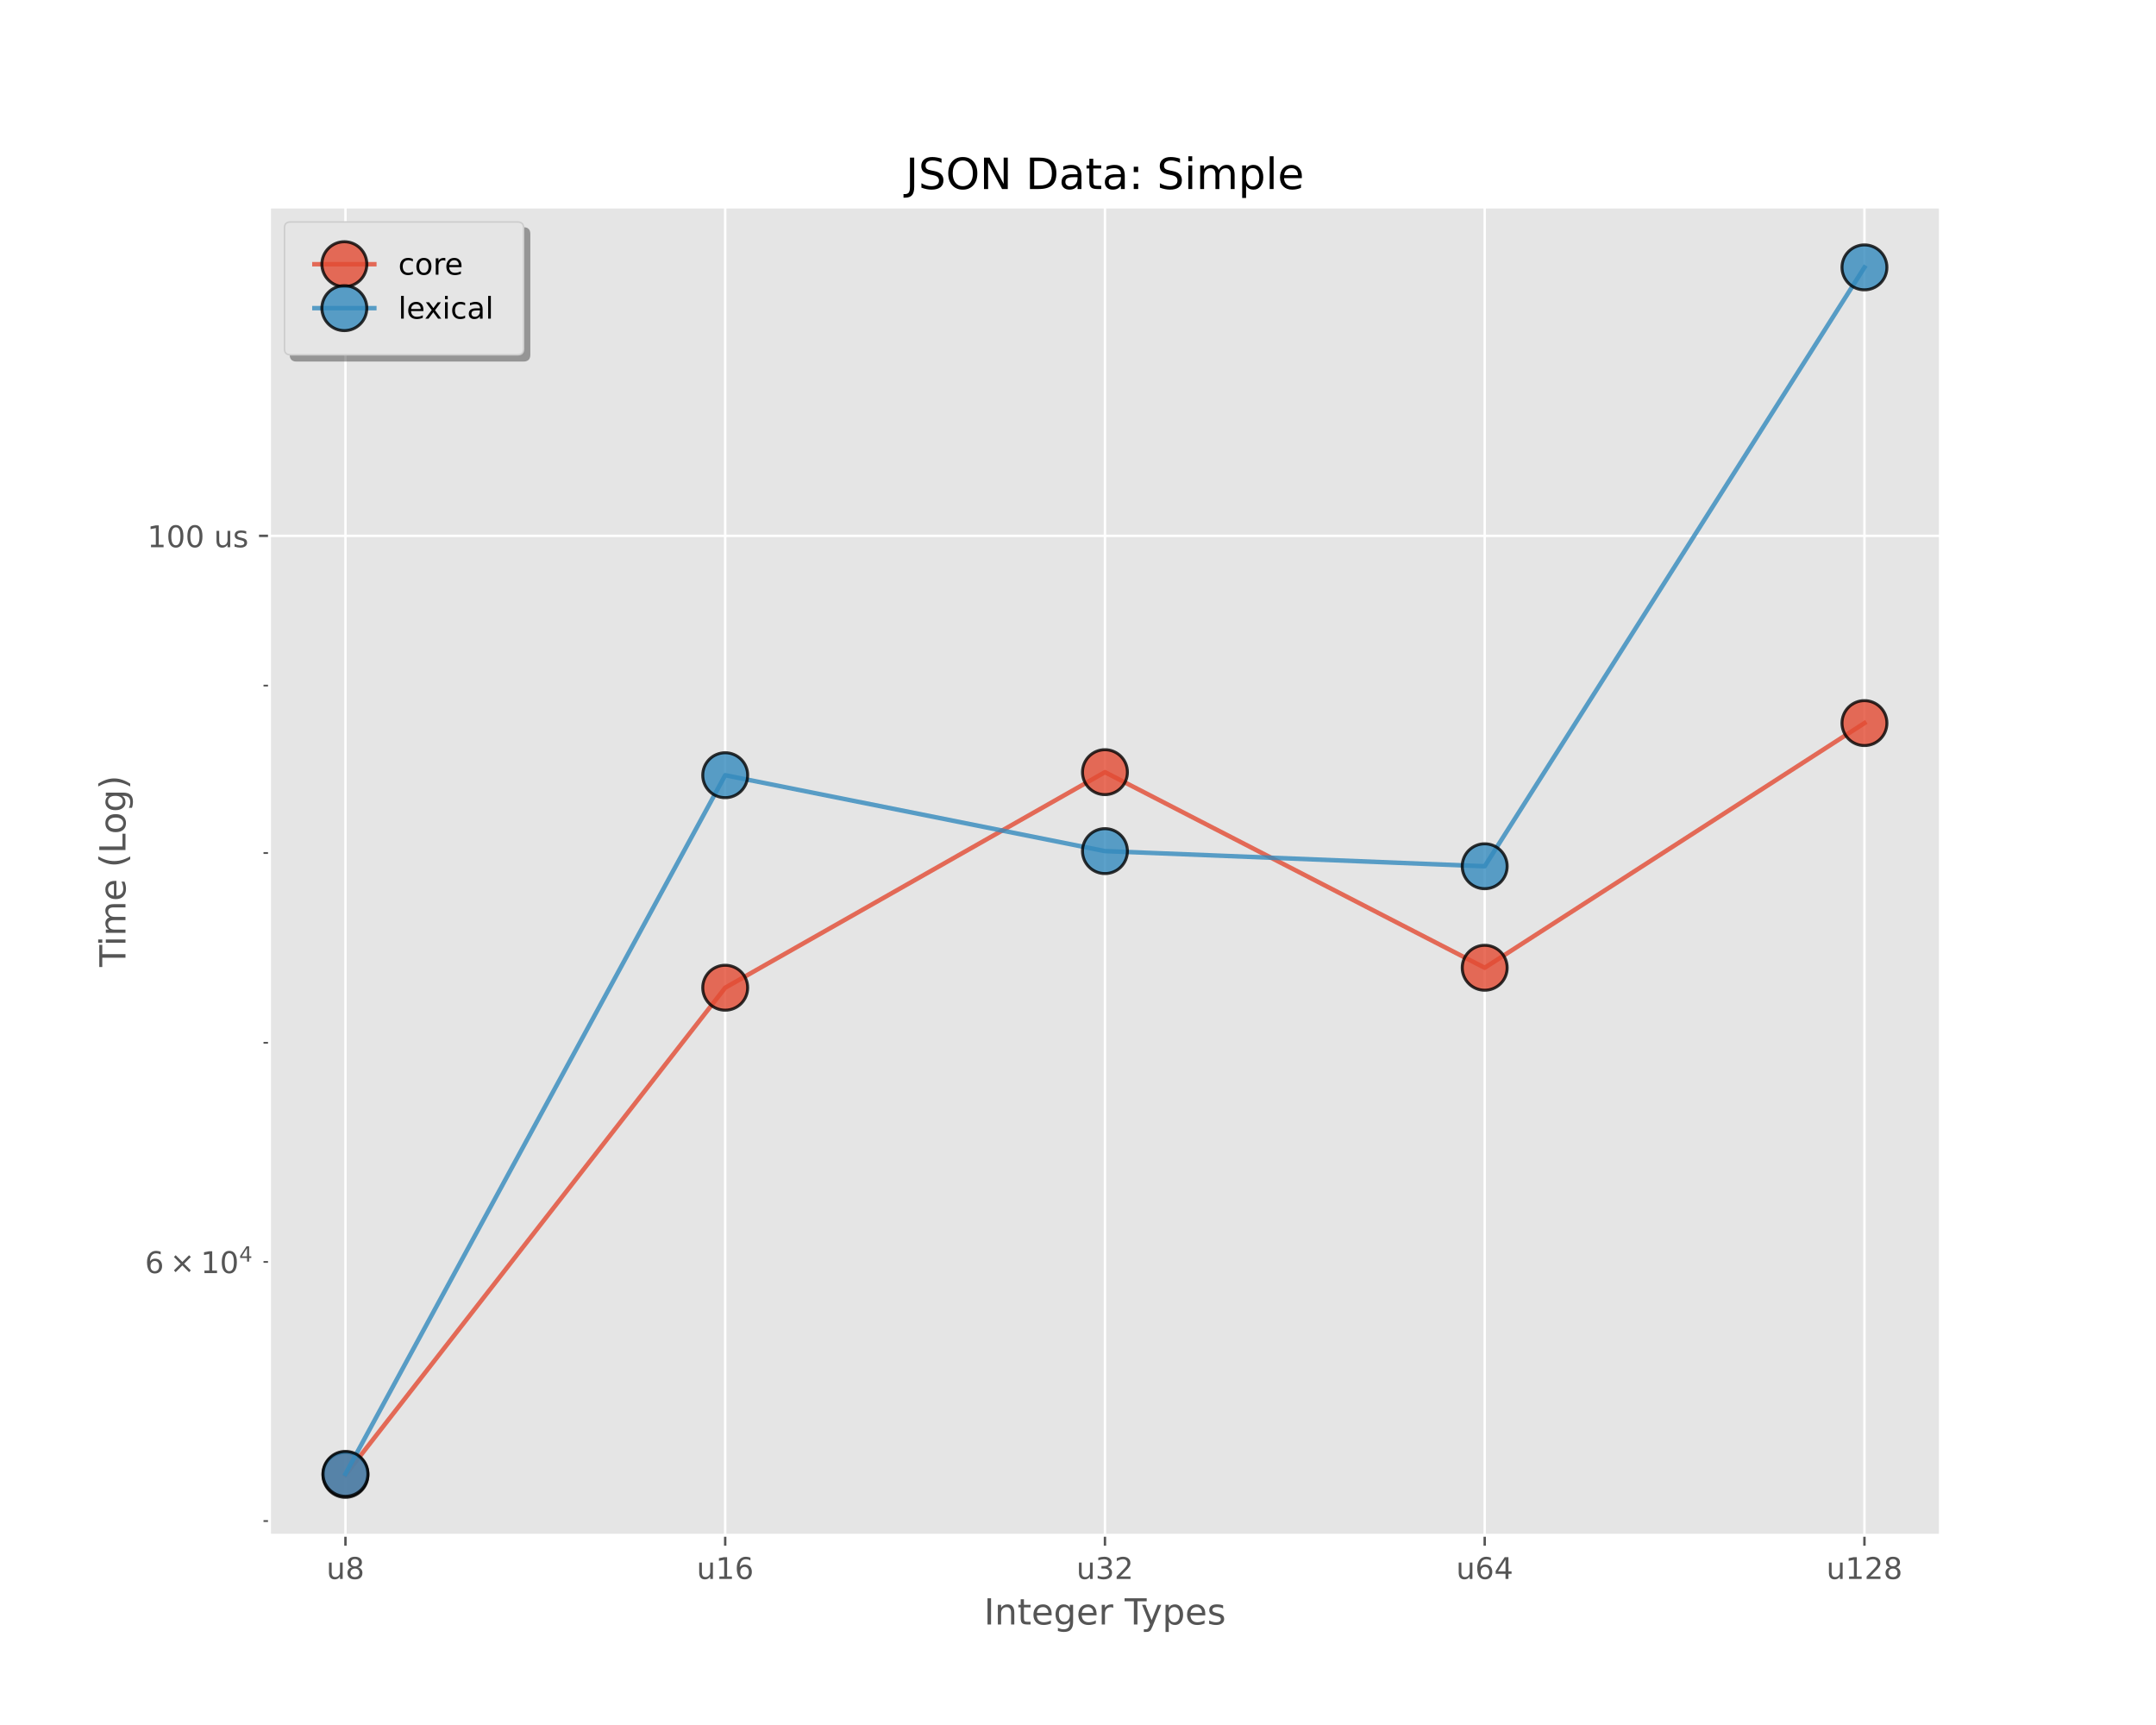
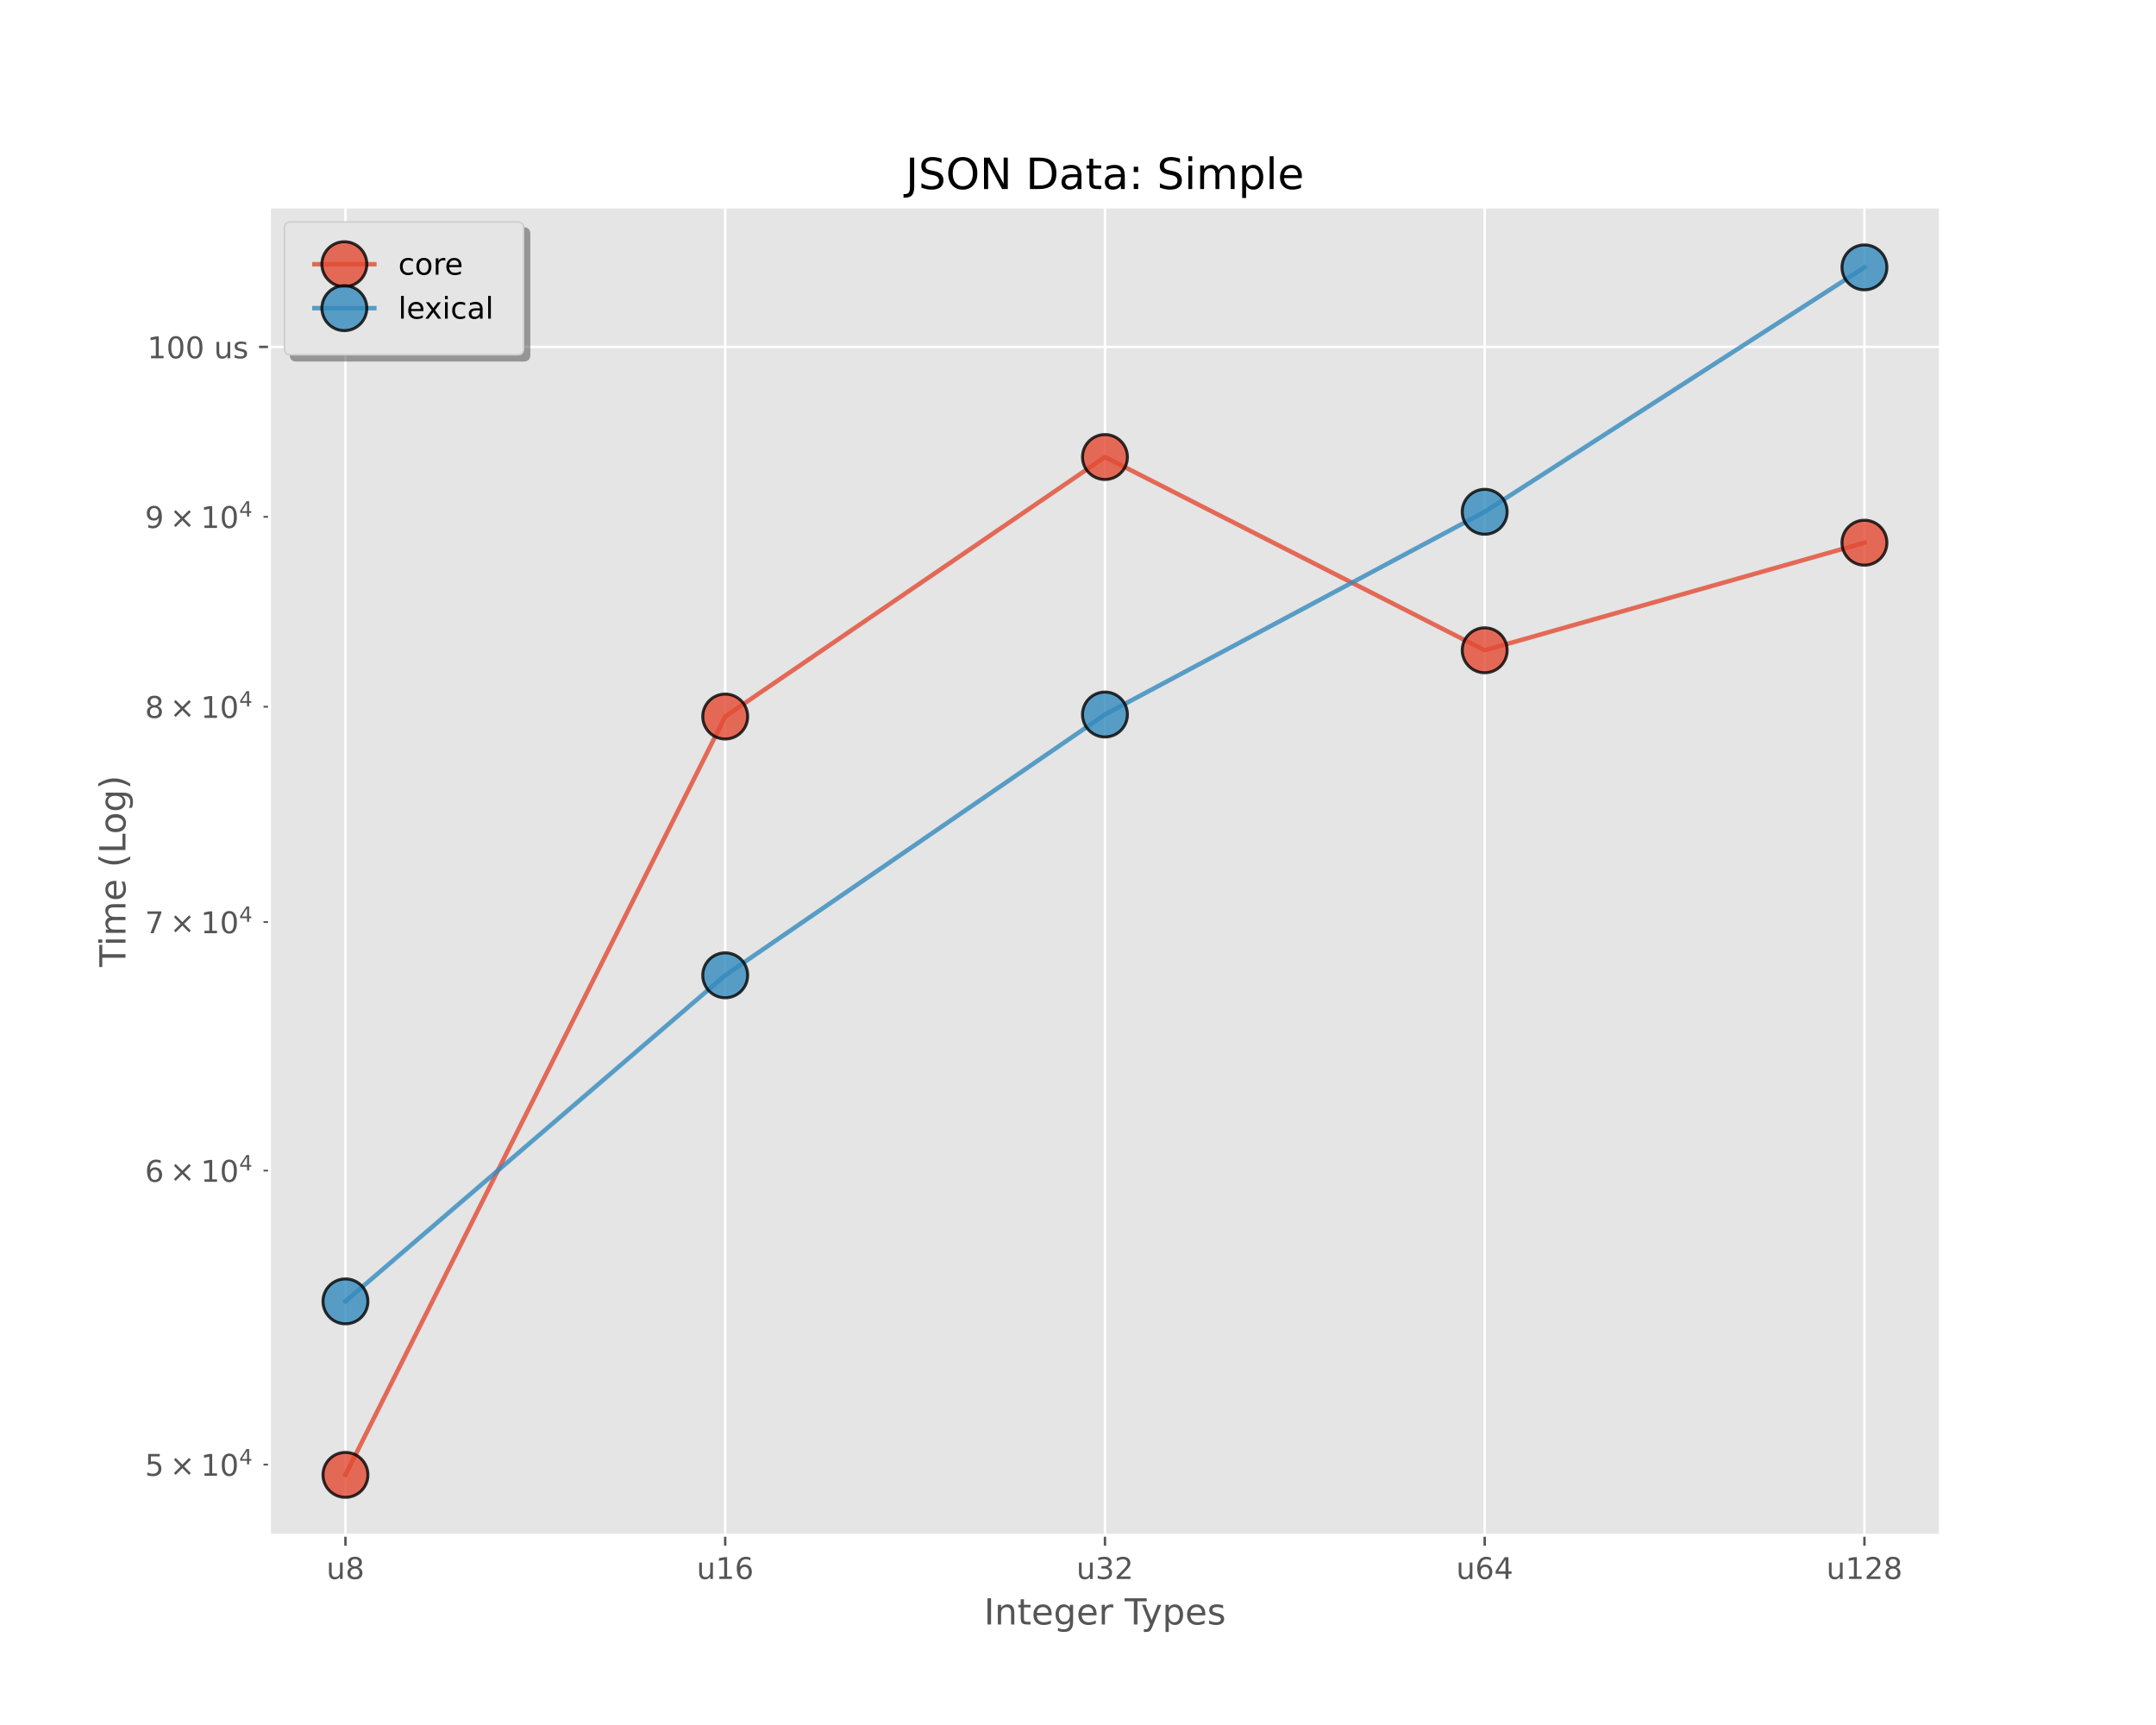
<svg xmlns="http://www.w3.org/2000/svg" xmlns:xlink="http://www.w3.org/1999/xlink" height="576pt" version="1.1" viewBox="0 0 720 576" width="720pt">
  <defs>
    <style type="text/css">*{stroke-linecap:butt;stroke-linejoin:round;}</style>
  </defs>
  <g id="figure_1">
    <g id="patch_1">
      <path d="M 0 576  L 720 576  L 720 0  L 0 0  z " style="fill:#ffffff;" />
    </g>
    <g id="axes_1">
      <g id="patch_2">
        <path d="M 90 512.64  L 648 512.64  L 648 69.12  L 90 69.12  z " style="fill:#e5e5e5;" />
      </g>
      <g id="matplotlib.axis_1">
        <g id="xtick_1">
          <g id="line2d_1">
-             <path clip-path="url(#p14b3cdae4f)" d="M 115.364 512.64  L 115.364 69.12  " style="fill:none;stroke:#ffffff;stroke-linecap:square;stroke-width:0.8;" />
+             <path clip-path="url(#pef246a93de)" d="M 115.364 512.64  L 115.364 69.12  " style="fill:none;stroke:#ffffff;stroke-linecap:square;stroke-width:0.8;" />
          </g>
          <g id="line2d_2">
            <defs>
-               <path d="M 0 0  L 0 3.5  " id="m89eaab7fdb" style="stroke:#555555;stroke-width:0.8;" />
-             </defs>
-             <g>
-               <use style="fill:#555555;stroke:#555555;stroke-width:0.8;" x="115.364" xlink:href="#m89eaab7fdb" y="512.64" />
+               <path d="M 0 0  L 0 3.5  " id="m8656abe5f2" style="stroke:#555555;stroke-width:0.8;" />
+             </defs>
+             <g>
+               <use style="fill:#555555;stroke:#555555;stroke-width:0.8;" x="115.364" xlink:href="#m8656abe5f2" y="512.64" />
            </g>
          </g>
          <g id="text_1">
            <g style="fill:#555555;" transform="translate(109.0136 527.2384)scale(0.1 -0.1)">
              <defs>
                <path d="M 544 1381  L 544 3500  L 1119 3500  L 1119 1403  Q 1119 906 1312 657  Q 1506 409 1894 409  Q 2359 409 2629 706  Q 2900 1003 2900 1516  L 2900 3500  L 3475 3500  L 3475 0  L 2900 0  L 2900 538  Q 2691 219 2414 64  Q 2138 -91 1772 -91  Q 1169 -91 856 284  Q 544 659 544 1381  z M 1991 3584  L 1991 3584  z " id="DejaVuSans-75" transform="scale(0.015625)" />
                <path d="M 2034 2216  Q 1584 2216 1326 1975  Q 1069 1734 1069 1313  Q 1069 891 1326 650  Q 1584 409 2034 409  Q 2484 409 2743 651  Q 3003 894 3003 1313  Q 3003 1734 2745 1975  Q 2488 2216 2034 2216  z M 1403 2484  Q 997 2584 770 2862  Q 544 3141 544 3541  Q 544 4100 942 4425  Q 1341 4750 2034 4750  Q 2731 4750 3128 4425  Q 3525 4100 3525 3541  Q 3525 3141 3298 2862  Q 3072 2584 2669 2484  Q 3125 2378 3379 2068  Q 3634 1759 3634 1313  Q 3634 634 3220 271  Q 2806 -91 2034 -91  Q 1263 -91 848 271  Q 434 634 434 1313  Q 434 1759 690 2068  Q 947 2378 1403 2484  z M 1172 3481  Q 1172 3119 1398 2916  Q 1625 2713 2034 2713  Q 2441 2713 2670 2916  Q 2900 3119 2900 3481  Q 2900 3844 2670 4047  Q 2441 4250 2034 4250  Q 1625 4250 1398 4047  Q 1172 3844 1172 3481  z " id="DejaVuSans-38" transform="scale(0.015625)" />
              </defs>
              <use xlink:href="#DejaVuSans-75" />
              <use x="63.379" xlink:href="#DejaVuSans-38" />
            </g>
          </g>
        </g>
        <g id="xtick_2">
          <g id="line2d_3">
-             <path clip-path="url(#p14b3cdae4f)" d="M 242.182 512.64  L 242.182 69.12  " style="fill:none;stroke:#ffffff;stroke-linecap:square;stroke-width:0.8;" />
+             <path clip-path="url(#pef246a93de)" d="M 242.182 512.64  L 242.182 69.12  " style="fill:none;stroke:#ffffff;stroke-linecap:square;stroke-width:0.8;" />
          </g>
          <g id="line2d_4">
            <g>
-               <use style="fill:#555555;stroke:#555555;stroke-width:0.8;" x="242.182" xlink:href="#m89eaab7fdb" y="512.64" />
+               <use style="fill:#555555;stroke:#555555;stroke-width:0.8;" x="242.182" xlink:href="#m8656abe5f2" y="512.64" />
            </g>
          </g>
          <g id="text_2">
            <g style="fill:#555555;" transform="translate(232.6506 527.2384)scale(0.1 -0.1)">
              <defs>
                <path d="M 794 531  L 1825 531  L 1825 4091  L 703 3866  L 703 4441  L 1819 4666  L 2450 4666  L 2450 531  L 3481 531  L 3481 0  L 794 0  L 794 531  z " id="DejaVuSans-31" transform="scale(0.015625)" />
                <path d="M 2113 2584  Q 1688 2584 1439 2293  Q 1191 2003 1191 1497  Q 1191 994 1439 701  Q 1688 409 2113 409  Q 2538 409 2786 701  Q 3034 994 3034 1497  Q 3034 2003 2786 2293  Q 2538 2584 2113 2584  z M 3366 4563  L 3366 3988  Q 3128 4100 2886 4159  Q 2644 4219 2406 4219  Q 1781 4219 1451 3797  Q 1122 3375 1075 2522  Q 1259 2794 1537 2939  Q 1816 3084 2150 3084  Q 2853 3084 3261 2657  Q 3669 2231 3669 1497  Q 3669 778 3244 343  Q 2819 -91 2113 -91  Q 1303 -91 875 529  Q 447 1150 447 2328  Q 447 3434 972 4092  Q 1497 4750 2381 4750  Q 2619 4750 2861 4703  Q 3103 4656 3366 4563  z " id="DejaVuSans-36" transform="scale(0.015625)" />
              </defs>
              <use xlink:href="#DejaVuSans-75" />
              <use x="63.379" xlink:href="#DejaVuSans-31" />
              <use x="127.002" xlink:href="#DejaVuSans-36" />
            </g>
          </g>
        </g>
        <g id="xtick_3">
          <g id="line2d_5">
-             <path clip-path="url(#p14b3cdae4f)" d="M 369 512.64  L 369 69.12  " style="fill:none;stroke:#ffffff;stroke-linecap:square;stroke-width:0.8;" />
+             <path clip-path="url(#pef246a93de)" d="M 369 512.64  L 369 69.12  " style="fill:none;stroke:#ffffff;stroke-linecap:square;stroke-width:0.8;" />
          </g>
          <g id="line2d_6">
            <g>
-               <use style="fill:#555555;stroke:#555555;stroke-width:0.8;" x="369" xlink:href="#m89eaab7fdb" y="512.64" />
+               <use style="fill:#555555;stroke:#555555;stroke-width:0.8;" x="369" xlink:href="#m8656abe5f2" y="512.64" />
            </g>
          </g>
          <g id="text_3">
            <g style="fill:#555555;" transform="translate(359.4688 527.2384)scale(0.1 -0.1)">
              <defs>
                <path d="M 2597 2516  Q 3050 2419 3304 2112  Q 3559 1806 3559 1356  Q 3559 666 3084 287  Q 2609 -91 1734 -91  Q 1441 -91 1130 -33  Q 819 25 488 141  L 488 750  Q 750 597 1062 519  Q 1375 441 1716 441  Q 2309 441 2620 675  Q 2931 909 2931 1356  Q 2931 1769 2642 2001  Q 2353 2234 1838 2234  L 1294 2234  L 1294 2753  L 1863 2753  Q 2328 2753 2575 2939  Q 2822 3125 2822 3475  Q 2822 3834 2567 4026  Q 2313 4219 1838 4219  Q 1578 4219 1281 4162  Q 984 4106 628 3988  L 628 4550  Q 988 4650 1302 4700  Q 1616 4750 1894 4750  Q 2613 4750 3031 4423  Q 3450 4097 3450 3541  Q 3450 3153 3228 2886  Q 3006 2619 2597 2516  z " id="DejaVuSans-33" transform="scale(0.015625)" />
                <path d="M 1228 531  L 3431 531  L 3431 0  L 469 0  L 469 531  Q 828 903 1448 1529  Q 2069 2156 2228 2338  Q 2531 2678 2651 2914  Q 2772 3150 2772 3378  Q 2772 3750 2511 3984  Q 2250 4219 1831 4219  Q 1534 4219 1204 4116  Q 875 4013 500 3803  L 500 4441  Q 881 4594 1212 4672  Q 1544 4750 1819 4750  Q 2544 4750 2975 4387  Q 3406 4025 3406 3419  Q 3406 3131 3298 2873  Q 3191 2616 2906 2266  Q 2828 2175 2409 1742  Q 1991 1309 1228 531  z " id="DejaVuSans-32" transform="scale(0.015625)" />
              </defs>
              <use xlink:href="#DejaVuSans-75" />
              <use x="63.379" xlink:href="#DejaVuSans-33" />
              <use x="127.002" xlink:href="#DejaVuSans-32" />
            </g>
          </g>
        </g>
        <g id="xtick_4">
          <g id="line2d_7">
-             <path clip-path="url(#p14b3cdae4f)" d="M 495.818 512.64  L 495.818 69.12  " style="fill:none;stroke:#ffffff;stroke-linecap:square;stroke-width:0.8;" />
+             <path clip-path="url(#pef246a93de)" d="M 495.818 512.64  L 495.818 69.12  " style="fill:none;stroke:#ffffff;stroke-linecap:square;stroke-width:0.8;" />
          </g>
          <g id="line2d_8">
            <g>
-               <use style="fill:#555555;stroke:#555555;stroke-width:0.8;" x="495.818" xlink:href="#m89eaab7fdb" y="512.64" />
+               <use style="fill:#555555;stroke:#555555;stroke-width:0.8;" x="495.818" xlink:href="#m8656abe5f2" y="512.64" />
            </g>
          </g>
          <g id="text_4">
            <g style="fill:#555555;" transform="translate(486.2869 527.2384)scale(0.1 -0.1)">
              <defs>
                <path d="M 2419 4116  L 825 1625  L 2419 1625  L 2419 4116  z M 2253 4666  L 3047 4666  L 3047 1625  L 3713 1625  L 3713 1100  L 3047 1100  L 3047 0  L 2419 0  L 2419 1100  L 313 1100  L 313 1709  L 2253 4666  z " id="DejaVuSans-34" transform="scale(0.015625)" />
              </defs>
              <use xlink:href="#DejaVuSans-75" />
              <use x="63.379" xlink:href="#DejaVuSans-36" />
              <use x="127.002" xlink:href="#DejaVuSans-34" />
            </g>
          </g>
        </g>
        <g id="xtick_5">
          <g id="line2d_9">
-             <path clip-path="url(#p14b3cdae4f)" d="M 622.636 512.64  L 622.636 69.12  " style="fill:none;stroke:#ffffff;stroke-linecap:square;stroke-width:0.8;" />
+             <path clip-path="url(#pef246a93de)" d="M 622.636 512.64  L 622.636 69.12  " style="fill:none;stroke:#ffffff;stroke-linecap:square;stroke-width:0.8;" />
          </g>
          <g id="line2d_10">
            <g>
-               <use style="fill:#555555;stroke:#555555;stroke-width:0.8;" x="622.636" xlink:href="#m89eaab7fdb" y="512.64" />
+               <use style="fill:#555555;stroke:#555555;stroke-width:0.8;" x="622.636" xlink:href="#m8656abe5f2" y="512.64" />
            </g>
          </g>
          <g id="text_5">
            <g style="fill:#555555;" transform="translate(609.9239 527.2384)scale(0.1 -0.1)">
              <use xlink:href="#DejaVuSans-75" />
              <use x="63.379" xlink:href="#DejaVuSans-31" />
              <use x="127.002" xlink:href="#DejaVuSans-32" />
              <use x="190.625" xlink:href="#DejaVuSans-38" />
            </g>
          </g>
        </g>
        <g id="text_6">
          <g style="fill:#555555;" transform="translate(328.6041 542.4362)scale(0.12 -0.12)">
            <defs>
              <path d="M 628 4666  L 1259 4666  L 1259 0  L 628 0  L 628 4666  z " id="DejaVuSans-49" transform="scale(0.015625)" />
              <path d="M 3513 2113  L 3513 0  L 2938 0  L 2938 2094  Q 2938 2591 2744 2837  Q 2550 3084 2163 3084  Q 1697 3084 1428 2787  Q 1159 2491 1159 1978  L 1159 0  L 581 0  L 581 3500  L 1159 3500  L 1159 2956  Q 1366 3272 1645 3428  Q 1925 3584 2291 3584  Q 2894 3584 3203 3211  Q 3513 2838 3513 2113  z " id="DejaVuSans-6e" transform="scale(0.015625)" />
              <path d="M 1172 4494  L 1172 3500  L 2356 3500  L 2356 3053  L 1172 3053  L 1172 1153  Q 1172 725 1289 603  Q 1406 481 1766 481  L 2356 481  L 2356 0  L 1766 0  Q 1100 0 847 248  Q 594 497 594 1153  L 594 3053  L 172 3053  L 172 3500  L 594 3500  L 594 4494  L 1172 4494  z " id="DejaVuSans-74" transform="scale(0.015625)" />
              <path d="M 3597 1894  L 3597 1613  L 953 1613  Q 991 1019 1311 708  Q 1631 397 2203 397  Q 2534 397 2845 478  Q 3156 559 3463 722  L 3463 178  Q 3153 47 2828 -22  Q 2503 -91 2169 -91  Q 1331 -91 842 396  Q 353 884 353 1716  Q 353 2575 817 3079  Q 1281 3584 2069 3584  Q 2775 3584 3186 3129  Q 3597 2675 3597 1894  z M 3022 2063  Q 3016 2534 2758 2815  Q 2500 3097 2075 3097  Q 1594 3097 1305 2825  Q 1016 2553 972 2059  L 3022 2063  z " id="DejaVuSans-65" transform="scale(0.015625)" />
              <path d="M 2906 1791  Q 2906 2416 2648 2759  Q 2391 3103 1925 3103  Q 1463 3103 1205 2759  Q 947 2416 947 1791  Q 947 1169 1205 825  Q 1463 481 1925 481  Q 2391 481 2648 825  Q 2906 1169 2906 1791  z M 3481 434  Q 3481 -459 3084 -895  Q 2688 -1331 1869 -1331  Q 1566 -1331 1297 -1286  Q 1028 -1241 775 -1147  L 775 -588  Q 1028 -725 1275 -790  Q 1522 -856 1778 -856  Q 2344 -856 2625 -561  Q 2906 -266 2906 331  L 2906 616  Q 2728 306 2450 153  Q 2172 0 1784 0  Q 1141 0 747 490  Q 353 981 353 1791  Q 353 2603 747 3093  Q 1141 3584 1784 3584  Q 2172 3584 2450 3431  Q 2728 3278 2906 2969  L 2906 3500  L 3481 3500  L 3481 434  z " id="DejaVuSans-67" transform="scale(0.015625)" />
              <path d="M 2631 2963  Q 2534 3019 2420 3045  Q 2306 3072 2169 3072  Q 1681 3072 1420 2755  Q 1159 2438 1159 1844  L 1159 0  L 581 0  L 581 3500  L 1159 3500  L 1159 2956  Q 1341 3275 1631 3429  Q 1922 3584 2338 3584  Q 2397 3584 2469 3576  Q 2541 3569 2628 3553  L 2631 2963  z " id="DejaVuSans-72" transform="scale(0.015625)" />
              <path id="DejaVuSans-20" transform="scale(0.015625)" />
              <path d="M -19 4666  L 3928 4666  L 3928 4134  L 2272 4134  L 2272 0  L 1638 0  L 1638 4134  L -19 4134  L -19 4666  z " id="DejaVuSans-54" transform="scale(0.015625)" />
              <path d="M 2059 -325  Q 1816 -950 1584 -1140  Q 1353 -1331 966 -1331  L 506 -1331  L 506 -850  L 844 -850  Q 1081 -850 1212 -737  Q 1344 -625 1503 -206  L 1606 56  L 191 3500  L 800 3500  L 1894 763  L 2988 3500  L 3597 3500  L 2059 -325  z " id="DejaVuSans-79" transform="scale(0.015625)" />
              <path d="M 1159 525  L 1159 -1331  L 581 -1331  L 581 3500  L 1159 3500  L 1159 2969  Q 1341 3281 1617 3432  Q 1894 3584 2278 3584  Q 2916 3584 3314 3078  Q 3713 2572 3713 1747  Q 3713 922 3314 415  Q 2916 -91 2278 -91  Q 1894 -91 1617 61  Q 1341 213 1159 525  z M 3116 1747  Q 3116 2381 2855 2742  Q 2594 3103 2138 3103  Q 1681 3103 1420 2742  Q 1159 2381 1159 1747  Q 1159 1113 1420 752  Q 1681 391 2138 391  Q 2594 391 2855 752  Q 3116 1113 3116 1747  z " id="DejaVuSans-70" transform="scale(0.015625)" />
              <path d="M 2834 3397  L 2834 2853  Q 2591 2978 2328 3040  Q 2066 3103 1784 3103  Q 1356 3103 1142 2972  Q 928 2841 928 2578  Q 928 2378 1081 2264  Q 1234 2150 1697 2047  L 1894 2003  Q 2506 1872 2764 1633  Q 3022 1394 3022 966  Q 3022 478 2636 193  Q 2250 -91 1575 -91  Q 1294 -91 989 -36  Q 684 19 347 128  L 347 722  Q 666 556 975 473  Q 1284 391 1588 391  Q 1994 391 2212 530  Q 2431 669 2431 922  Q 2431 1156 2273 1281  Q 2116 1406 1581 1522  L 1381 1569  Q 847 1681 609 1914  Q 372 2147 372 2553  Q 372 3047 722 3315  Q 1072 3584 1716 3584  Q 2034 3584 2315 3537  Q 2597 3491 2834 3397  z " id="DejaVuSans-73" transform="scale(0.015625)" />
            </defs>
            <use xlink:href="#DejaVuSans-49" />
            <use x="29.492" xlink:href="#DejaVuSans-6e" />
            <use x="92.871" xlink:href="#DejaVuSans-74" />
            <use x="132.08" xlink:href="#DejaVuSans-65" />
            <use x="193.604" xlink:href="#DejaVuSans-67" />
            <use x="257.08" xlink:href="#DejaVuSans-65" />
            <use x="318.604" xlink:href="#DejaVuSans-72" />
            <use x="359.717" xlink:href="#DejaVuSans-20" />
            <use x="391.504" xlink:href="#DejaVuSans-54" />
            <use x="436.963" xlink:href="#DejaVuSans-79" />
            <use x="496.143" xlink:href="#DejaVuSans-70" />
            <use x="559.619" xlink:href="#DejaVuSans-65" />
            <use x="621.143" xlink:href="#DejaVuSans-73" />
          </g>
        </g>
      </g>
      <g id="matplotlib.axis_2">
        <g id="ytick_1">
          <g id="line2d_11">
-             <path clip-path="url(#p14b3cdae4f)" d="M 90 178.925  L 648 178.925  " style="fill:none;stroke:#ffffff;stroke-linecap:square;stroke-width:0.8;" />
+             <path clip-path="url(#pef246a93de)" d="M 90 115.838  L 648 115.838  " style="fill:none;stroke:#ffffff;stroke-linecap:square;stroke-width:0.8;" />
          </g>
          <g id="line2d_12">
            <defs>
-               <path d="M 0 0  L -3.5 0  " id="mb363a65d24" style="stroke:#555555;stroke-width:0.8;" />
-             </defs>
-             <g>
-               <use style="fill:#555555;stroke:#555555;stroke-width:0.8;" x="90" xlink:href="#mb363a65d24" y="178.925" />
+               <path d="M 0 0  L -3.5 0  " id="ma7e4d20f53" style="stroke:#555555;stroke-width:0.8;" />
+             </defs>
+             <g>
+               <use style="fill:#555555;stroke:#555555;stroke-width:0.8;" x="90" xlink:href="#ma7e4d20f53" y="115.838" />
            </g>
          </g>
          <g id="text_7">
-             <g style="fill:#555555;" transform="translate(49.1875 182.7247)scale(0.1 -0.1)">
+             <g style="fill:#555555;" transform="translate(49.1875 119.6369)scale(0.1 -0.1)">
              <defs>
                <path d="M 2034 4250  Q 1547 4250 1301 3770  Q 1056 3291 1056 2328  Q 1056 1369 1301 889  Q 1547 409 2034 409  Q 2525 409 2770 889  Q 3016 1369 3016 2328  Q 3016 3291 2770 3770  Q 2525 4250 2034 4250  z M 2034 4750  Q 2819 4750 3233 4129  Q 3647 3509 3647 2328  Q 3647 1150 3233 529  Q 2819 -91 2034 -91  Q 1250 -91 836 529  Q 422 1150 422 2328  Q 422 3509 836 4129  Q 1250 4750 2034 4750  z " id="DejaVuSans-30" transform="scale(0.015625)" />
              </defs>
              <use xlink:href="#DejaVuSans-31" />
              <use x="63.623" xlink:href="#DejaVuSans-30" />
              <use x="127.246" xlink:href="#DejaVuSans-30" />
              <use x="190.869" xlink:href="#DejaVuSans-20" />
              <use x="222.656" xlink:href="#DejaVuSans-75" />
              <use x="286.035" xlink:href="#DejaVuSans-73" />
            </g>
          </g>
        </g>
        <g id="ytick_2">
          <g id="line2d_13">
            <defs>
-               <path d="M 0 0  L -2 0  " id="m4e52349cc5" style="stroke:#555555;stroke-width:0.6;" />
-             </defs>
-             <g>
-               <use style="fill:#555555;stroke:#555555;stroke-width:0.6;" x="90" xlink:href="#m4e52349cc5" y="507.898" />
+               <path d="M 0 0  L -2 0  " id="mbe42ac6c35" style="stroke:#555555;stroke-width:0.6;" />
+             </defs>
+             <g>
+               <use style="fill:#555555;stroke:#555555;stroke-width:0.6;" x="90" xlink:href="#mbe42ac6c35" y="489.055" />
+             </g>
+           </g>
+           <g id="text_8">
+             <g style="fill:#555555;" transform="translate(48.4 492.8546)scale(0.1 -0.1)">
+               <defs>
+                 <path d="M 691 4666  L 3169 4666  L 3169 4134  L 1269 4134  L 1269 2991  Q 1406 3038 1543 3061  Q 1681 3084 1819 3084  Q 2600 3084 3056 2656  Q 3513 2228 3513 1497  Q 3513 744 3044 326  Q 2575 -91 1722 -91  Q 1428 -91 1123 -41  Q 819 9 494 109  L 494 744  Q 775 591 1075 516  Q 1375 441 1709 441  Q 2250 441 2565 725  Q 2881 1009 2881 1497  Q 2881 1984 2565 2268  Q 2250 2553 1709 2553  Q 1456 2553 1204 2497  Q 953 2441 691 2322  L 691 4666  z " id="DejaVuSans-35" transform="scale(0.015625)" />
+                 <path d="M 4488 3438  L 3059 2003  L 4488 575  L 4116 197  L 2681 1631  L 1247 197  L 878 575  L 2303 2003  L 878 3438  L 1247 3816  L 2681 2381  L 4116 3816  L 4488 3438  z " id="DejaVuSans-d7" transform="scale(0.015625)" />
+               </defs>
+               <use transform="translate(0 0.684375)" xlink:href="#DejaVuSans-35" />
+               <use transform="translate(83.10547 0.684375)" xlink:href="#DejaVuSans-d7" />
+               <use transform="translate(186.377 0.684375)" xlink:href="#DejaVuSans-31" />
+               <use transform="translate(250 0.684375)" xlink:href="#DejaVuSans-30" />
+               <use transform="translate(314.5801 38.96563)scale(0.7)" xlink:href="#DejaVuSans-34" />
            </g>
          </g>
        </g>
        <g id="ytick_3">
          <g id="line2d_14">
            <g>
-               <use style="fill:#555555;stroke:#555555;stroke-width:0.6;" x="90" xlink:href="#m4e52349cc5" y="421.367" />
-             </g>
-           </g>
-           <g id="text_8">
-             <g style="fill:#555555;" transform="translate(48.4 425.1664)scale(0.1 -0.1)">
-               <defs>
-                 <path d="M 4488 3438  L 3059 2003  L 4488 575  L 4116 197  L 2681 1631  L 1247 197  L 878 575  L 2303 2003  L 878 3438  L 1247 3816  L 2681 2381  L 4116 3816  L 4488 3438  z " id="DejaVuSans-d7" transform="scale(0.015625)" />
-               </defs>
+               <use style="fill:#555555;stroke:#555555;stroke-width:0.6;" x="90" xlink:href="#mbe42ac6c35" y="390.886" />
+             </g>
+           </g>
+           <g id="text_9">
+             <g style="fill:#555555;" transform="translate(48.4 394.6855)scale(0.1 -0.1)">
              <use transform="translate(0 0.684375)" xlink:href="#DejaVuSans-36" />
              <use transform="translate(83.10547 0.684375)" xlink:href="#DejaVuSans-d7" />
              <use transform="translate(186.377 0.684375)" xlink:href="#DejaVuSans-31" />
              <use transform="translate(250 0.684375)" xlink:href="#DejaVuSans-30" />
              <use transform="translate(314.5801 38.96563)scale(0.7)" xlink:href="#DejaVuSans-34" />
            </g>
          </g>
        </g>
        <g id="ytick_4">
          <g id="line2d_15">
            <g>
-               <use style="fill:#555555;stroke:#555555;stroke-width:0.6;" x="90" xlink:href="#m4e52349cc5" y="348.206" />
+               <use style="fill:#555555;stroke:#555555;stroke-width:0.6;" x="90" xlink:href="#mbe42ac6c35" y="307.886" />
+             </g>
+           </g>
+           <g id="text_10">
+             <g style="fill:#555555;" transform="translate(48.4 311.6847)scale(0.1 -0.1)">
+               <defs>
+                 <path d="M 525 4666  L 3525 4666  L 3525 4397  L 1831 0  L 1172 0  L 2766 4134  L 525 4134  L 525 4666  z " id="DejaVuSans-37" transform="scale(0.015625)" />
+               </defs>
+               <use transform="translate(0 0.684375)" xlink:href="#DejaVuSans-37" />
+               <use transform="translate(83.10547 0.684375)" xlink:href="#DejaVuSans-d7" />
+               <use transform="translate(186.377 0.684375)" xlink:href="#DejaVuSans-31" />
+               <use transform="translate(250 0.684375)" xlink:href="#DejaVuSans-30" />
+               <use transform="translate(314.5801 38.96563)scale(0.7)" xlink:href="#DejaVuSans-34" />
            </g>
          </g>
        </g>
        <g id="ytick_5">
          <g id="line2d_16">
            <g>
-               <use style="fill:#555555;stroke:#555555;stroke-width:0.6;" x="90" xlink:href="#m4e52349cc5" y="284.831" />
+               <use style="fill:#555555;stroke:#555555;stroke-width:0.6;" x="90" xlink:href="#mbe42ac6c35" y="235.987" />
+             </g>
+           </g>
+           <g id="text_11">
+             <g style="fill:#555555;" transform="translate(48.4 239.7861)scale(0.1 -0.1)">
+               <use transform="translate(0 0.684375)" xlink:href="#DejaVuSans-38" />
+               <use transform="translate(83.10547 0.684375)" xlink:href="#DejaVuSans-d7" />
+               <use transform="translate(186.377 0.684375)" xlink:href="#DejaVuSans-31" />
+               <use transform="translate(250 0.684375)" xlink:href="#DejaVuSans-30" />
+               <use transform="translate(314.5801 38.96563)scale(0.7)" xlink:href="#DejaVuSans-34" />
            </g>
          </g>
        </g>
        <g id="ytick_6">
          <g id="line2d_17">
            <g>
-               <use style="fill:#555555;stroke:#555555;stroke-width:0.6;" x="90" xlink:href="#m4e52349cc5" y="228.93" />
-             </g>
-           </g>
-         </g>
-         <g id="text_9">
+               <use style="fill:#555555;stroke:#555555;stroke-width:0.6;" x="90" xlink:href="#mbe42ac6c35" y="172.568" />
+             </g>
+           </g>
+           <g id="text_12">
+             <g style="fill:#555555;" transform="translate(48.4 176.3671)scale(0.1 -0.1)">
+               <defs>
+                 <path d="M 703 97  L 703 672  Q 941 559 1184 500  Q 1428 441 1663 441  Q 2288 441 2617 861  Q 2947 1281 2994 2138  Q 2813 1869 2534 1725  Q 2256 1581 1919 1581  Q 1219 1581 811 2004  Q 403 2428 403 3163  Q 403 3881 828 4315  Q 1253 4750 1959 4750  Q 2769 4750 3195 4129  Q 3622 3509 3622 2328  Q 3622 1225 3098 567  Q 2575 -91 1691 -91  Q 1453 -91 1209 -44  Q 966 3 703 97  z M 1959 2075  Q 2384 2075 2632 2365  Q 2881 2656 2881 3163  Q 2881 3666 2632 3958  Q 2384 4250 1959 4250  Q 1534 4250 1286 3958  Q 1038 3666 1038 3163  Q 1038 2656 1286 2365  Q 1534 2075 1959 2075  z " id="DejaVuSans-39" transform="scale(0.015625)" />
+               </defs>
+               <use transform="translate(0 0.684375)" xlink:href="#DejaVuSans-39" />
+               <use transform="translate(83.10547 0.684375)" xlink:href="#DejaVuSans-d7" />
+               <use transform="translate(186.377 0.684375)" xlink:href="#DejaVuSans-31" />
+               <use transform="translate(250 0.684375)" xlink:href="#DejaVuSans-30" />
+               <use transform="translate(314.5801 38.96563)scale(0.7)" xlink:href="#DejaVuSans-34" />
+             </g>
+           </g>
+         </g>
+         <g id="text_13">
          <g style="fill:#555555;" transform="translate(41.90438 322.8675)rotate(-90)scale(0.12 -0.12)">
            <defs>
              <path d="M 603 3500  L 1178 3500  L 1178 0  L 603 0  L 603 3500  z M 603 4863  L 1178 4863  L 1178 4134  L 603 4134  L 603 4863  z " id="DejaVuSans-69" transform="scale(0.015625)" />
              <path d="M 3328 2828  Q 3544 3216 3844 3400  Q 4144 3584 4550 3584  Q 5097 3584 5394 3201  Q 5691 2819 5691 2113  L 5691 0  L 5113 0  L 5113 2094  Q 5113 2597 4934 2840  Q 4756 3084 4391 3084  Q 3944 3084 3684 2787  Q 3425 2491 3425 1978  L 3425 0  L 2847 0  L 2847 2094  Q 2847 2600 2669 2842  Q 2491 3084 2119 3084  Q 1678 3084 1418 2786  Q 1159 2488 1159 1978  L 1159 0  L 581 0  L 581 3500  L 1159 3500  L 1159 2956  Q 1356 3278 1631 3431  Q 1906 3584 2284 3584  Q 2666 3584 2933 3390  Q 3200 3197 3328 2828  z " id="DejaVuSans-6d" transform="scale(0.015625)" />
              <path d="M 1984 4856  Q 1566 4138 1362 3434  Q 1159 2731 1159 2009  Q 1159 1288 1364 580  Q 1569 -128 1984 -844  L 1484 -844  Q 1016 -109 783 600  Q 550 1309 550 2009  Q 550 2706 781 3412  Q 1013 4119 1484 4856  L 1984 4856  z " id="DejaVuSans-28" transform="scale(0.015625)" />
              <path d="M 628 4666  L 1259 4666  L 1259 531  L 3531 531  L 3531 0  L 628 0  L 628 4666  z " id="DejaVuSans-4c" transform="scale(0.015625)" />
              <path d="M 1959 3097  Q 1497 3097 1228 2736  Q 959 2375 959 1747  Q 959 1119 1226 758  Q 1494 397 1959 397  Q 2419 397 2687 759  Q 2956 1122 2956 1747  Q 2956 2369 2687 2733  Q 2419 3097 1959 3097  z M 1959 3584  Q 2709 3584 3137 3096  Q 3566 2609 3566 1747  Q 3566 888 3137 398  Q 2709 -91 1959 -91  Q 1206 -91 779 398  Q 353 888 353 1747  Q 353 2609 779 3096  Q 1206 3584 1959 3584  z " id="DejaVuSans-6f" transform="scale(0.015625)" />
              <path d="M 513 4856  L 1013 4856  Q 1481 4119 1714 3412  Q 1947 2706 1947 2009  Q 1947 1309 1714 600  Q 1481 -109 1013 -844  L 513 -844  Q 928 -128 1133 580  Q 1338 1288 1338 2009  Q 1338 2731 1133 3434  Q 928 4138 513 4856  z " id="DejaVuSans-29" transform="scale(0.015625)" />
            </defs>
            <use xlink:href="#DejaVuSans-54" />
            <use x="57.959" xlink:href="#DejaVuSans-69" />
            <use x="85.742" xlink:href="#DejaVuSans-6d" />
            <use x="183.154" xlink:href="#DejaVuSans-65" />
            <use x="244.678" xlink:href="#DejaVuSans-20" />
            <use x="276.465" xlink:href="#DejaVuSans-28" />
            <use x="315.479" xlink:href="#DejaVuSans-4c" />
            <use x="369.441" xlink:href="#DejaVuSans-6f" />
            <use x="430.623" xlink:href="#DejaVuSans-67" />
            <use x="494.1" xlink:href="#DejaVuSans-29" />
          </g>
        </g>
      </g>
      <g id="line2d_18">
-         <path clip-path="url(#p14b3cdae4f)" d="M 115.364 492.48  L 242.182 329.813  L 369 257.837  L 495.818 323.149  L 622.636 241.45  " style="fill:none;stroke:#e24a33;stroke-linecap:square;stroke-opacity:0.8;stroke-width:1.5;" />
+         <path clip-path="url(#pef246a93de)" d="M 115.364 492.48  L 242.182 239.261  L 369 152.607  L 495.818 217.139  L 622.636 181.216  " style="fill:none;stroke:#e24a33;stroke-linecap:square;stroke-opacity:0.8;stroke-width:1.5;" />
        <defs>
-           <path d="M 0 7.5  C 1.989 7.5 3.897 6.71 5.303 5.303  C 6.71 3.897 7.5 1.989 7.5 0  C 7.5 -1.989 6.71 -3.897 5.303 -5.303  C 3.897 -6.71 1.989 -7.5 0 -7.5  C -1.989 -7.5 -3.897 -6.71 -5.303 -5.303  C -6.71 -3.897 -7.5 -1.989 -7.5 0  C -7.5 1.989 -6.71 3.897 -5.303 5.303  C -3.897 6.71 -1.989 7.5 0 7.5  z " id="m87016f7a3c" style="stroke:#000000;stroke-opacity:0.8;" />
+           <path d="M 0 7.5  C 1.989 7.5 3.897 6.71 5.303 5.303  C 6.71 3.897 7.5 1.989 7.5 0  C 7.5 -1.989 6.71 -3.897 5.303 -5.303  C 3.897 -6.71 1.989 -7.5 0 -7.5  C -1.989 -7.5 -3.897 -6.71 -5.303 -5.303  C -6.71 -3.897 -7.5 -1.989 -7.5 0  C -7.5 1.989 -6.71 3.897 -5.303 5.303  C -3.897 6.71 -1.989 7.5 0 7.5  z " id="m7c7b91e05d" style="stroke:#000000;stroke-opacity:0.8;" />
        </defs>
-         <g clip-path="url(#p14b3cdae4f)">
-           <use style="fill:#e24a33;fill-opacity:0.8;stroke:#000000;stroke-opacity:0.8;" x="115.364" xlink:href="#m87016f7a3c" y="492.48" />
-           <use style="fill:#e24a33;fill-opacity:0.8;stroke:#000000;stroke-opacity:0.8;" x="242.182" xlink:href="#m87016f7a3c" y="329.813" />
-           <use style="fill:#e24a33;fill-opacity:0.8;stroke:#000000;stroke-opacity:0.8;" x="369" xlink:href="#m87016f7a3c" y="257.837" />
-           <use style="fill:#e24a33;fill-opacity:0.8;stroke:#000000;stroke-opacity:0.8;" x="495.818" xlink:href="#m87016f7a3c" y="323.149" />
-           <use style="fill:#e24a33;fill-opacity:0.8;stroke:#000000;stroke-opacity:0.8;" x="622.636" xlink:href="#m87016f7a3c" y="241.45" />
+         <g clip-path="url(#pef246a93de)">
+           <use style="fill:#e24a33;fill-opacity:0.8;stroke:#000000;stroke-opacity:0.8;" x="115.364" xlink:href="#m7c7b91e05d" y="492.48" />
+           <use style="fill:#e24a33;fill-opacity:0.8;stroke:#000000;stroke-opacity:0.8;" x="242.182" xlink:href="#m7c7b91e05d" y="239.261" />
+           <use style="fill:#e24a33;fill-opacity:0.8;stroke:#000000;stroke-opacity:0.8;" x="369" xlink:href="#m7c7b91e05d" y="152.607" />
+           <use style="fill:#e24a33;fill-opacity:0.8;stroke:#000000;stroke-opacity:0.8;" x="495.818" xlink:href="#m7c7b91e05d" y="217.139" />
+           <use style="fill:#e24a33;fill-opacity:0.8;stroke:#000000;stroke-opacity:0.8;" x="622.636" xlink:href="#m7c7b91e05d" y="181.216" />
        </g>
      </g>
      <g id="line2d_19">
-         <path clip-path="url(#p14b3cdae4f)" d="M 115.364 492.14  L 242.182 258.853  L 369 284.197  L 495.818 289.254  L 622.636 89.28  " style="fill:none;stroke:#348abd;stroke-linecap:square;stroke-opacity:0.8;stroke-width:1.5;" />
+         <path clip-path="url(#pef246a93de)" d="M 115.364 434.545  L 242.182 325.668  L 369 238.584  L 495.818 170.895  L 622.636 89.28  " style="fill:none;stroke:#348abd;stroke-linecap:square;stroke-opacity:0.8;stroke-width:1.5;" />
        <defs>
-           <path d="M 0 7.5  C 1.989 7.5 3.897 6.71 5.303 5.303  C 6.71 3.897 7.5 1.989 7.5 0  C 7.5 -1.989 6.71 -3.897 5.303 -5.303  C 3.897 -6.71 1.989 -7.5 0 -7.5  C -1.989 -7.5 -3.897 -6.71 -5.303 -5.303  C -6.71 -3.897 -7.5 -1.989 -7.5 0  C -7.5 1.989 -6.71 3.897 -5.303 5.303  C -3.897 6.71 -1.989 7.5 0 7.5  z " id="m162f449a4a" style="stroke:#000000;stroke-opacity:0.8;" />
+           <path d="M 0 7.5  C 1.989 7.5 3.897 6.71 5.303 5.303  C 6.71 3.897 7.5 1.989 7.5 0  C 7.5 -1.989 6.71 -3.897 5.303 -5.303  C 3.897 -6.71 1.989 -7.5 0 -7.5  C -1.989 -7.5 -3.897 -6.71 -5.303 -5.303  C -6.71 -3.897 -7.5 -1.989 -7.5 0  C -7.5 1.989 -6.71 3.897 -5.303 5.303  C -3.897 6.71 -1.989 7.5 0 7.5  z " id="mfd4792b18b" style="stroke:#000000;stroke-opacity:0.8;" />
        </defs>
-         <g clip-path="url(#p14b3cdae4f)">
-           <use style="fill:#348abd;fill-opacity:0.8;stroke:#000000;stroke-opacity:0.8;" x="115.364" xlink:href="#m162f449a4a" y="492.14" />
-           <use style="fill:#348abd;fill-opacity:0.8;stroke:#000000;stroke-opacity:0.8;" x="242.182" xlink:href="#m162f449a4a" y="258.853" />
-           <use style="fill:#348abd;fill-opacity:0.8;stroke:#000000;stroke-opacity:0.8;" x="369" xlink:href="#m162f449a4a" y="284.197" />
-           <use style="fill:#348abd;fill-opacity:0.8;stroke:#000000;stroke-opacity:0.8;" x="495.818" xlink:href="#m162f449a4a" y="289.254" />
-           <use style="fill:#348abd;fill-opacity:0.8;stroke:#000000;stroke-opacity:0.8;" x="622.636" xlink:href="#m162f449a4a" y="89.28" />
+         <g clip-path="url(#pef246a93de)">
+           <use style="fill:#348abd;fill-opacity:0.8;stroke:#000000;stroke-opacity:0.8;" x="115.364" xlink:href="#mfd4792b18b" y="434.545" />
+           <use style="fill:#348abd;fill-opacity:0.8;stroke:#000000;stroke-opacity:0.8;" x="242.182" xlink:href="#mfd4792b18b" y="325.668" />
+           <use style="fill:#348abd;fill-opacity:0.8;stroke:#000000;stroke-opacity:0.8;" x="369" xlink:href="#mfd4792b18b" y="238.584" />
+           <use style="fill:#348abd;fill-opacity:0.8;stroke:#000000;stroke-opacity:0.8;" x="495.818" xlink:href="#mfd4792b18b" y="170.895" />
+           <use style="fill:#348abd;fill-opacity:0.8;stroke:#000000;stroke-opacity:0.8;" x="622.636" xlink:href="#mfd4792b18b" y="89.28" />
        </g>
      </g>
      <g id="patch_3">
        <path d="M 90 512.64  L 90 69.12  " style="fill:none;stroke:#ffffff;stroke-linecap:square;stroke-linejoin:miter;" />
      </g>
      <g id="patch_4">
        <path d="M 648 512.64  L 648 69.12  " style="fill:none;stroke:#ffffff;stroke-linecap:square;stroke-linejoin:miter;" />
      </g>
      <g id="patch_5">
        <path d="M 90 512.64  L 648 512.64  " style="fill:none;stroke:#ffffff;stroke-linecap:square;stroke-linejoin:miter;" />
      </g>
      <g id="patch_6">
        <path d="M 90 69.12  L 648 69.12  " style="fill:none;stroke:#ffffff;stroke-linecap:square;stroke-linejoin:miter;" />
      </g>
-       <g id="text_10">
+       <g id="text_14">
        <g transform="translate(302.472 63.12)scale(0.144 -0.144)">
          <defs>
            <path d="M 628 4666  L 1259 4666  L 1259 325  Q 1259 -519 939 -900  Q 619 -1281 -91 -1281  L -331 -1281  L -331 -750  L -134 -750  Q 284 -750 456 -515  Q 628 -281 628 325  L 628 4666  z " id="DejaVuSans-4a" transform="scale(0.015625)" />
            <path d="M 3425 4513  L 3425 3897  Q 3066 4069 2747 4153  Q 2428 4238 2131 4238  Q 1616 4238 1336 4038  Q 1056 3838 1056 3469  Q 1056 3159 1242 3001  Q 1428 2844 1947 2747  L 2328 2669  Q 3034 2534 3370 2195  Q 3706 1856 3706 1288  Q 3706 609 3251 259  Q 2797 -91 1919 -91  Q 1588 -91 1214 -16  Q 841 59 441 206  L 441 856  Q 825 641 1194 531  Q 1563 422 1919 422  Q 2459 422 2753 634  Q 3047 847 3047 1241  Q 3047 1584 2836 1778  Q 2625 1972 2144 2069  L 1759 2144  Q 1053 2284 737 2584  Q 422 2884 422 3419  Q 422 4038 858 4394  Q 1294 4750 2059 4750  Q 2388 4750 2728 4690  Q 3069 4631 3425 4513  z " id="DejaVuSans-53" transform="scale(0.015625)" />
            <path d="M 2522 4238  Q 1834 4238 1429 3725  Q 1025 3213 1025 2328  Q 1025 1447 1429 934  Q 1834 422 2522 422  Q 3209 422 3611 934  Q 4013 1447 4013 2328  Q 4013 3213 3611 3725  Q 3209 4238 2522 4238  z M 2522 4750  Q 3503 4750 4090 4092  Q 4678 3434 4678 2328  Q 4678 1225 4090 567  Q 3503 -91 2522 -91  Q 1538 -91 948 565  Q 359 1222 359 2328  Q 359 3434 948 4092  Q 1538 4750 2522 4750  z " id="DejaVuSans-4f" transform="scale(0.015625)" />
            <path d="M 628 4666  L 1478 4666  L 3547 763  L 3547 4666  L 4159 4666  L 4159 0  L 3309 0  L 1241 3903  L 1241 0  L 628 0  L 628 4666  z " id="DejaVuSans-4e" transform="scale(0.015625)" />
            <path d="M 1259 4147  L 1259 519  L 2022 519  Q 2988 519 3436 956  Q 3884 1394 3884 2338  Q 3884 3275 3436 3711  Q 2988 4147 2022 4147  L 1259 4147  z M 628 4666  L 1925 4666  Q 3281 4666 3915 4102  Q 4550 3538 4550 2338  Q 4550 1131 3912 565  Q 3275 0 1925 0  L 628 0  L 628 4666  z " id="DejaVuSans-44" transform="scale(0.015625)" />
            <path d="M 2194 1759  Q 1497 1759 1228 1600  Q 959 1441 959 1056  Q 959 750 1161 570  Q 1363 391 1709 391  Q 2188 391 2477 730  Q 2766 1069 2766 1631  L 2766 1759  L 2194 1759  z M 3341 1997  L 3341 0  L 2766 0  L 2766 531  Q 2569 213 2275 61  Q 1981 -91 1556 -91  Q 1019 -91 701 211  Q 384 513 384 1019  Q 384 1609 779 1909  Q 1175 2209 1959 2209  L 2766 2209  L 2766 2266  Q 2766 2663 2505 2880  Q 2244 3097 1772 3097  Q 1472 3097 1187 3025  Q 903 2953 641 2809  L 641 3341  Q 956 3463 1253 3523  Q 1550 3584 1831 3584  Q 2591 3584 2966 3190  Q 3341 2797 3341 1997  z " id="DejaVuSans-61" transform="scale(0.015625)" />
            <path d="M 750 794  L 1409 794  L 1409 0  L 750 0  L 750 794  z M 750 3309  L 1409 3309  L 1409 2516  L 750 2516  L 750 3309  z " id="DejaVuSans-3a" transform="scale(0.015625)" />
            <path d="M 603 4863  L 1178 4863  L 1178 0  L 603 0  L 603 4863  z " id="DejaVuSans-6c" transform="scale(0.015625)" />
          </defs>
          <use xlink:href="#DejaVuSans-4a" />
          <use x="29.492" xlink:href="#DejaVuSans-53" />
          <use x="92.969" xlink:href="#DejaVuSans-4f" />
          <use x="171.68" xlink:href="#DejaVuSans-4e" />
          <use x="246.484" xlink:href="#DejaVuSans-20" />
          <use x="278.271" xlink:href="#DejaVuSans-44" />
          <use x="355.273" xlink:href="#DejaVuSans-61" />
          <use x="416.553" xlink:href="#DejaVuSans-74" />
          <use x="455.762" xlink:href="#DejaVuSans-61" />
          <use x="517.041" xlink:href="#DejaVuSans-3a" />
          <use x="550.732" xlink:href="#DejaVuSans-20" />
          <use x="582.52" xlink:href="#DejaVuSans-53" />
          <use x="645.996" xlink:href="#DejaVuSans-69" />
          <use x="673.779" xlink:href="#DejaVuSans-6d" />
          <use x="771.191" xlink:href="#DejaVuSans-70" />
          <use x="834.668" xlink:href="#DejaVuSans-6c" />
          <use x="862.451" xlink:href="#DejaVuSans-65" />
        </g>
      </g>
      <g id="legend_1">
        <g id="patch_7">
          <path d="M 99 120.476  L 174.858 120.476  Q 176.858 120.476 176.858 118.476  L 176.858 78.12  Q 176.858 76.12 174.858 76.12  L 99 76.12  Q 97 76.12 97 78.12  L 97 118.476  Q 97 120.476 99 120.476  z " style="fill:#454545;opacity:0.5;stroke:#454545;stroke-linejoin:miter;stroke-width:0.5;" />
        </g>
        <g id="patch_8">
          <path d="M 97 118.476  L 172.858 118.476  Q 174.858 118.476 174.858 116.476  L 174.858 76.12  Q 174.858 74.12 172.858 74.12  L 97 74.12  Q 95 74.12 95 76.12  L 95 116.476  Q 95 118.476 97 118.476  z " style="fill:#e5e5e5;stroke:#cccccc;stroke-linejoin:miter;stroke-width:0.5;" />
        </g>
        <g id="line2d_20">
          <path d="M 105 88.218  L 125 88.218  " style="fill:none;stroke:#e24a33;stroke-linecap:square;stroke-opacity:0.8;stroke-width:1.5;" />
        </g>
        <g id="line2d_21">
          <g>
-             <use style="fill:#e24a33;fill-opacity:0.8;stroke:#000000;stroke-opacity:0.8;" x="115" xlink:href="#m87016f7a3c" y="88.218" />
-           </g>
-         </g>
-         <g id="text_11">
+             <use style="fill:#e24a33;fill-opacity:0.8;stroke:#000000;stroke-opacity:0.8;" x="115" xlink:href="#m7c7b91e05d" y="88.218" />
+           </g>
+         </g>
+         <g id="text_15">
          <g transform="translate(133 91.71844)scale(0.1 -0.1)">
            <defs>
              <path d="M 3122 3366  L 3122 2828  Q 2878 2963 2633 3030  Q 2388 3097 2138 3097  Q 1578 3097 1268 2742  Q 959 2388 959 1747  Q 959 1106 1268 751  Q 1578 397 2138 397  Q 2388 397 2633 464  Q 2878 531 3122 666  L 3122 134  Q 2881 22 2623 -34  Q 2366 -91 2075 -91  Q 1284 -91 818 406  Q 353 903 353 1747  Q 353 2603 823 3093  Q 1294 3584 2113 3584  Q 2378 3584 2631 3529  Q 2884 3475 3122 3366  z " id="DejaVuSans-63" transform="scale(0.015625)" />
            </defs>
            <use xlink:href="#DejaVuSans-63" />
            <use x="54.98" xlink:href="#DejaVuSans-6f" />
            <use x="116.162" xlink:href="#DejaVuSans-72" />
            <use x="155.025" xlink:href="#DejaVuSans-65" />
          </g>
        </g>
        <g id="line2d_22">
          <path d="M 105 102.897  L 125 102.897  " style="fill:none;stroke:#348abd;stroke-linecap:square;stroke-opacity:0.8;stroke-width:1.5;" />
        </g>
        <g id="line2d_23">
          <g>
-             <use style="fill:#348abd;fill-opacity:0.8;stroke:#000000;stroke-opacity:0.8;" x="115" xlink:href="#m162f449a4a" y="102.897" />
-           </g>
-         </g>
-         <g id="text_12">
+             <use style="fill:#348abd;fill-opacity:0.8;stroke:#000000;stroke-opacity:0.8;" x="115" xlink:href="#mfd4792b18b" y="102.897" />
+           </g>
+         </g>
+         <g id="text_16">
          <g transform="translate(133 106.3966)scale(0.1 -0.1)">
            <defs>
              <path d="M 3513 3500  L 2247 1797  L 3578 0  L 2900 0  L 1881 1375  L 863 0  L 184 0  L 1544 1831  L 300 3500  L 978 3500  L 1906 2253  L 2834 3500  L 3513 3500  z " id="DejaVuSans-78" transform="scale(0.015625)" />
            </defs>
            <use xlink:href="#DejaVuSans-6c" />
            <use x="27.783" xlink:href="#DejaVuSans-65" />
            <use x="87.557" xlink:href="#DejaVuSans-78" />
            <use x="146.736" xlink:href="#DejaVuSans-69" />
            <use x="174.52" xlink:href="#DejaVuSans-63" />
            <use x="229.5" xlink:href="#DejaVuSans-61" />
            <use x="290.779" xlink:href="#DejaVuSans-6c" />
          </g>
        </g>
      </g>
    </g>
  </g>
  <defs>
-     <clipPath id="p14b3cdae4f">
+     <clipPath id="pef246a93de">
      <rect height="443.52" width="558" x="90" y="69.12" />
    </clipPath>
  </defs>
</svg>
